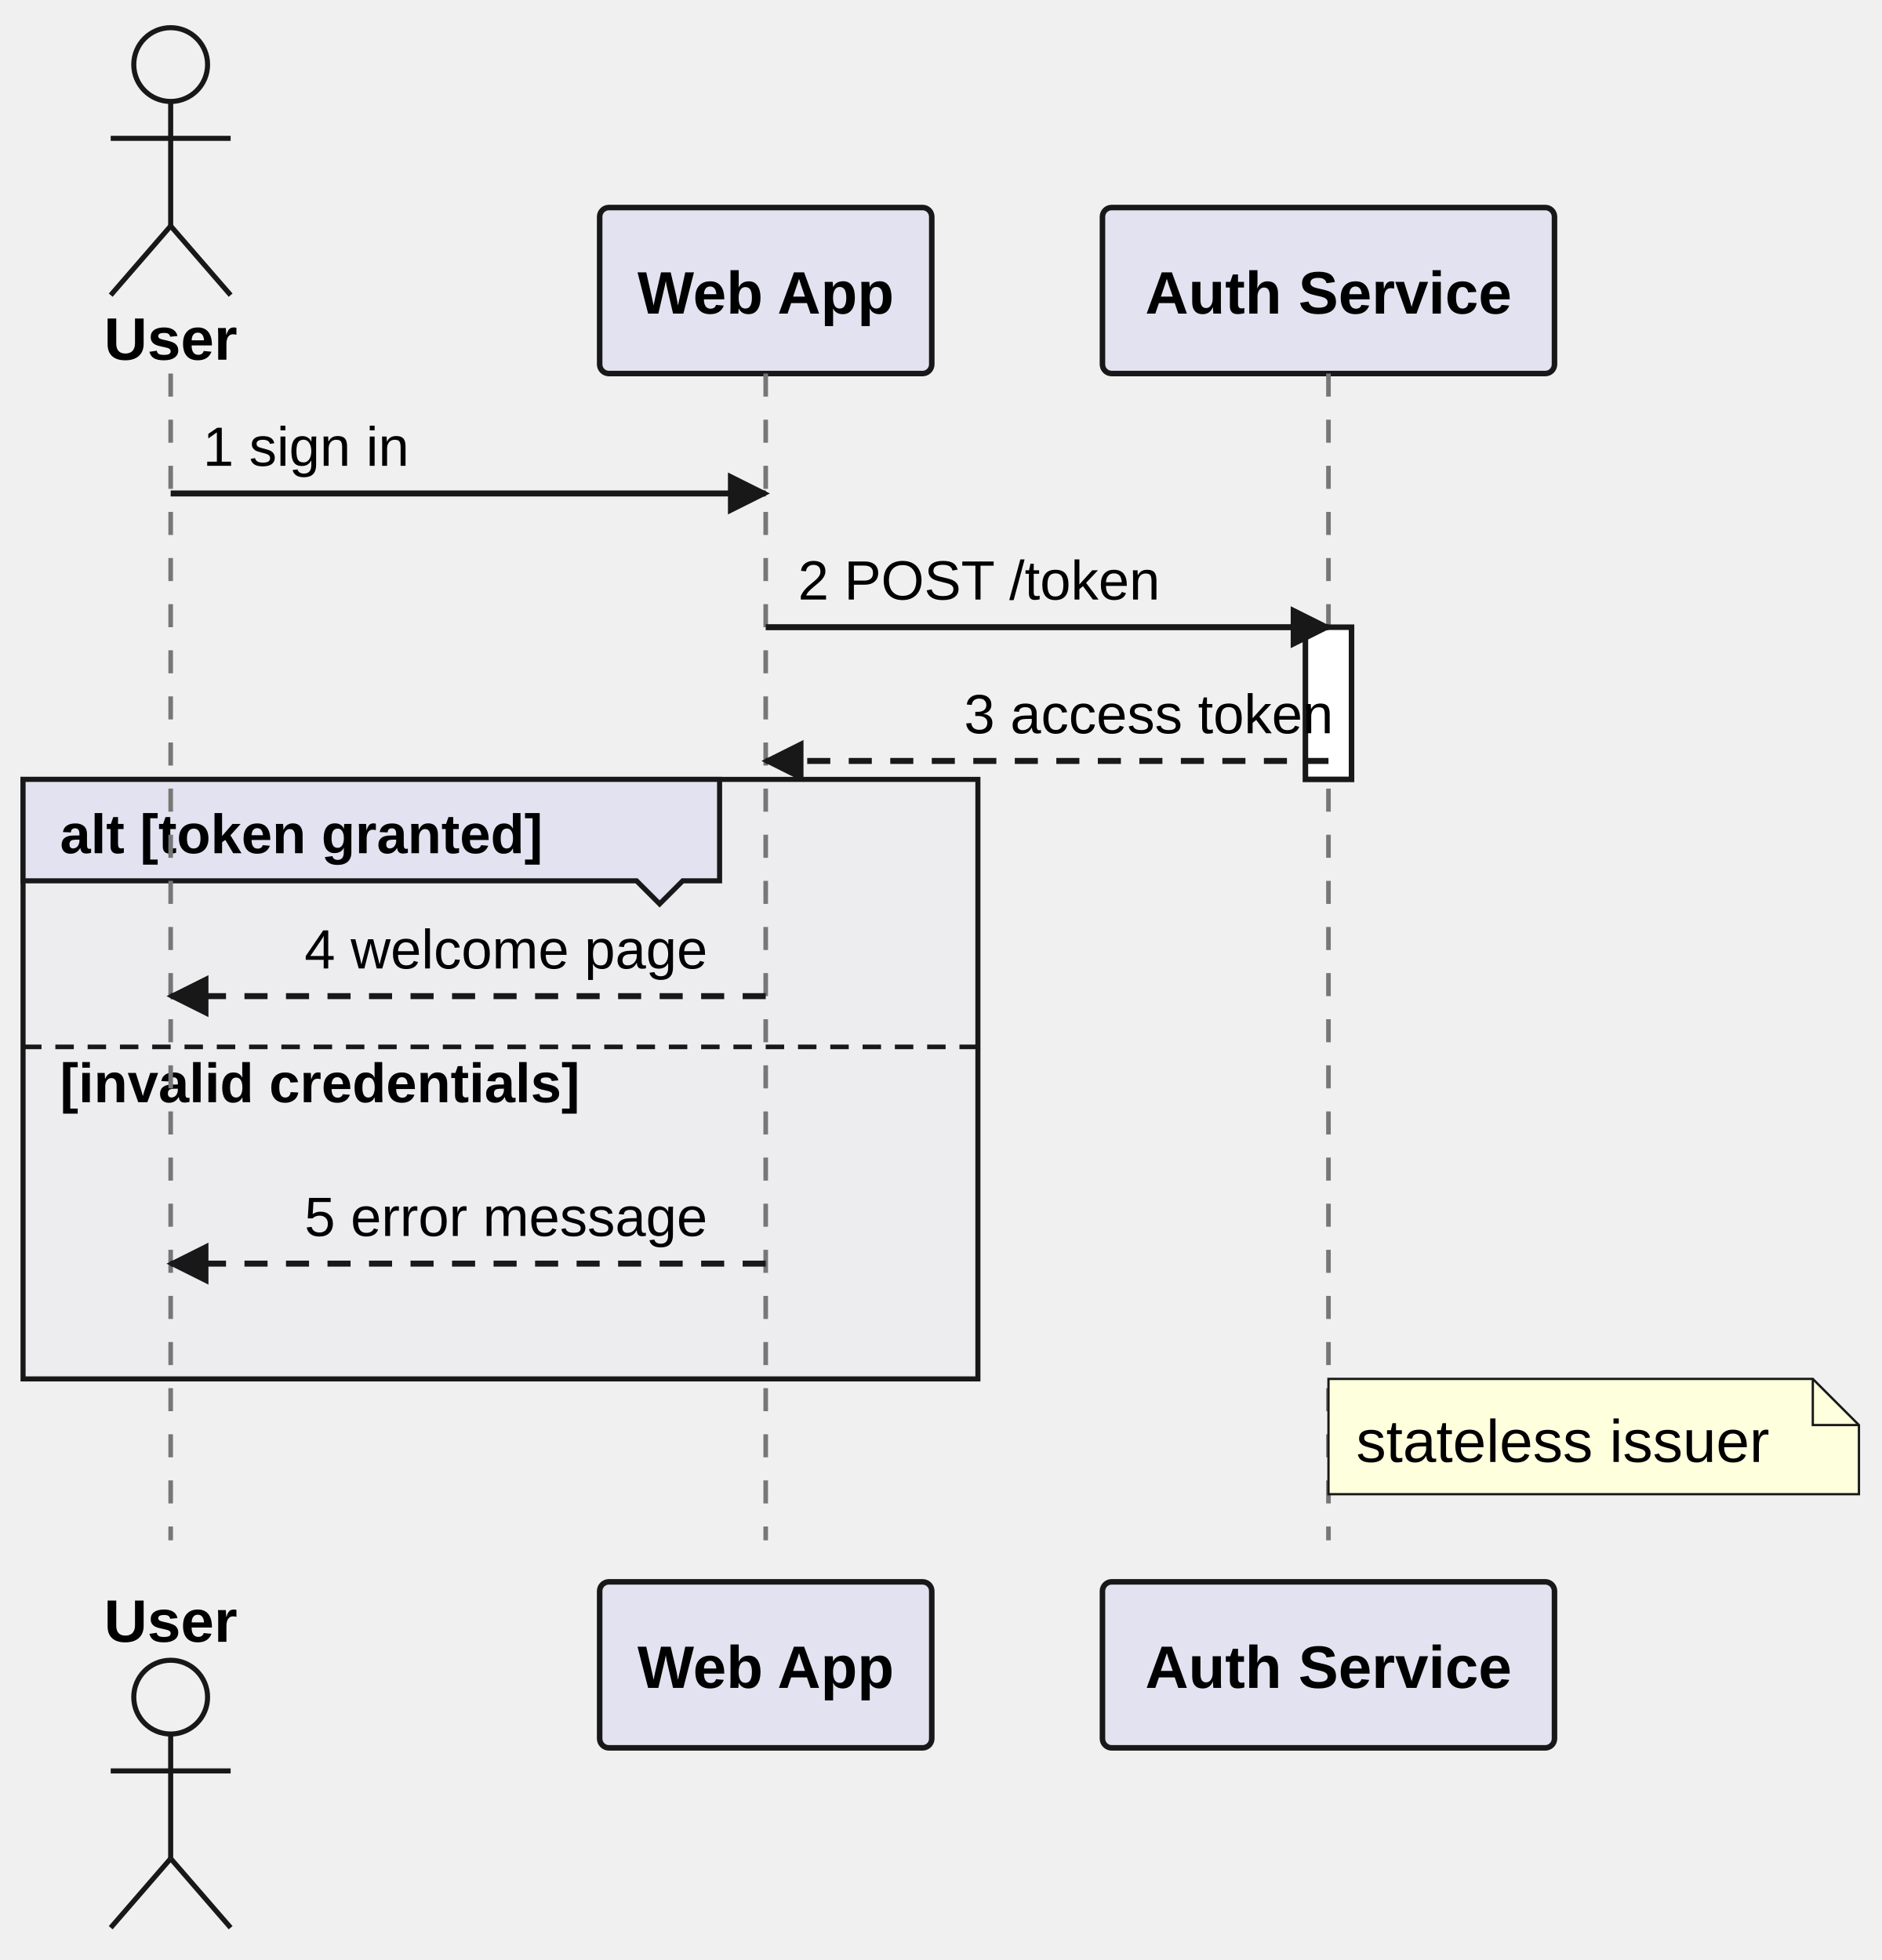
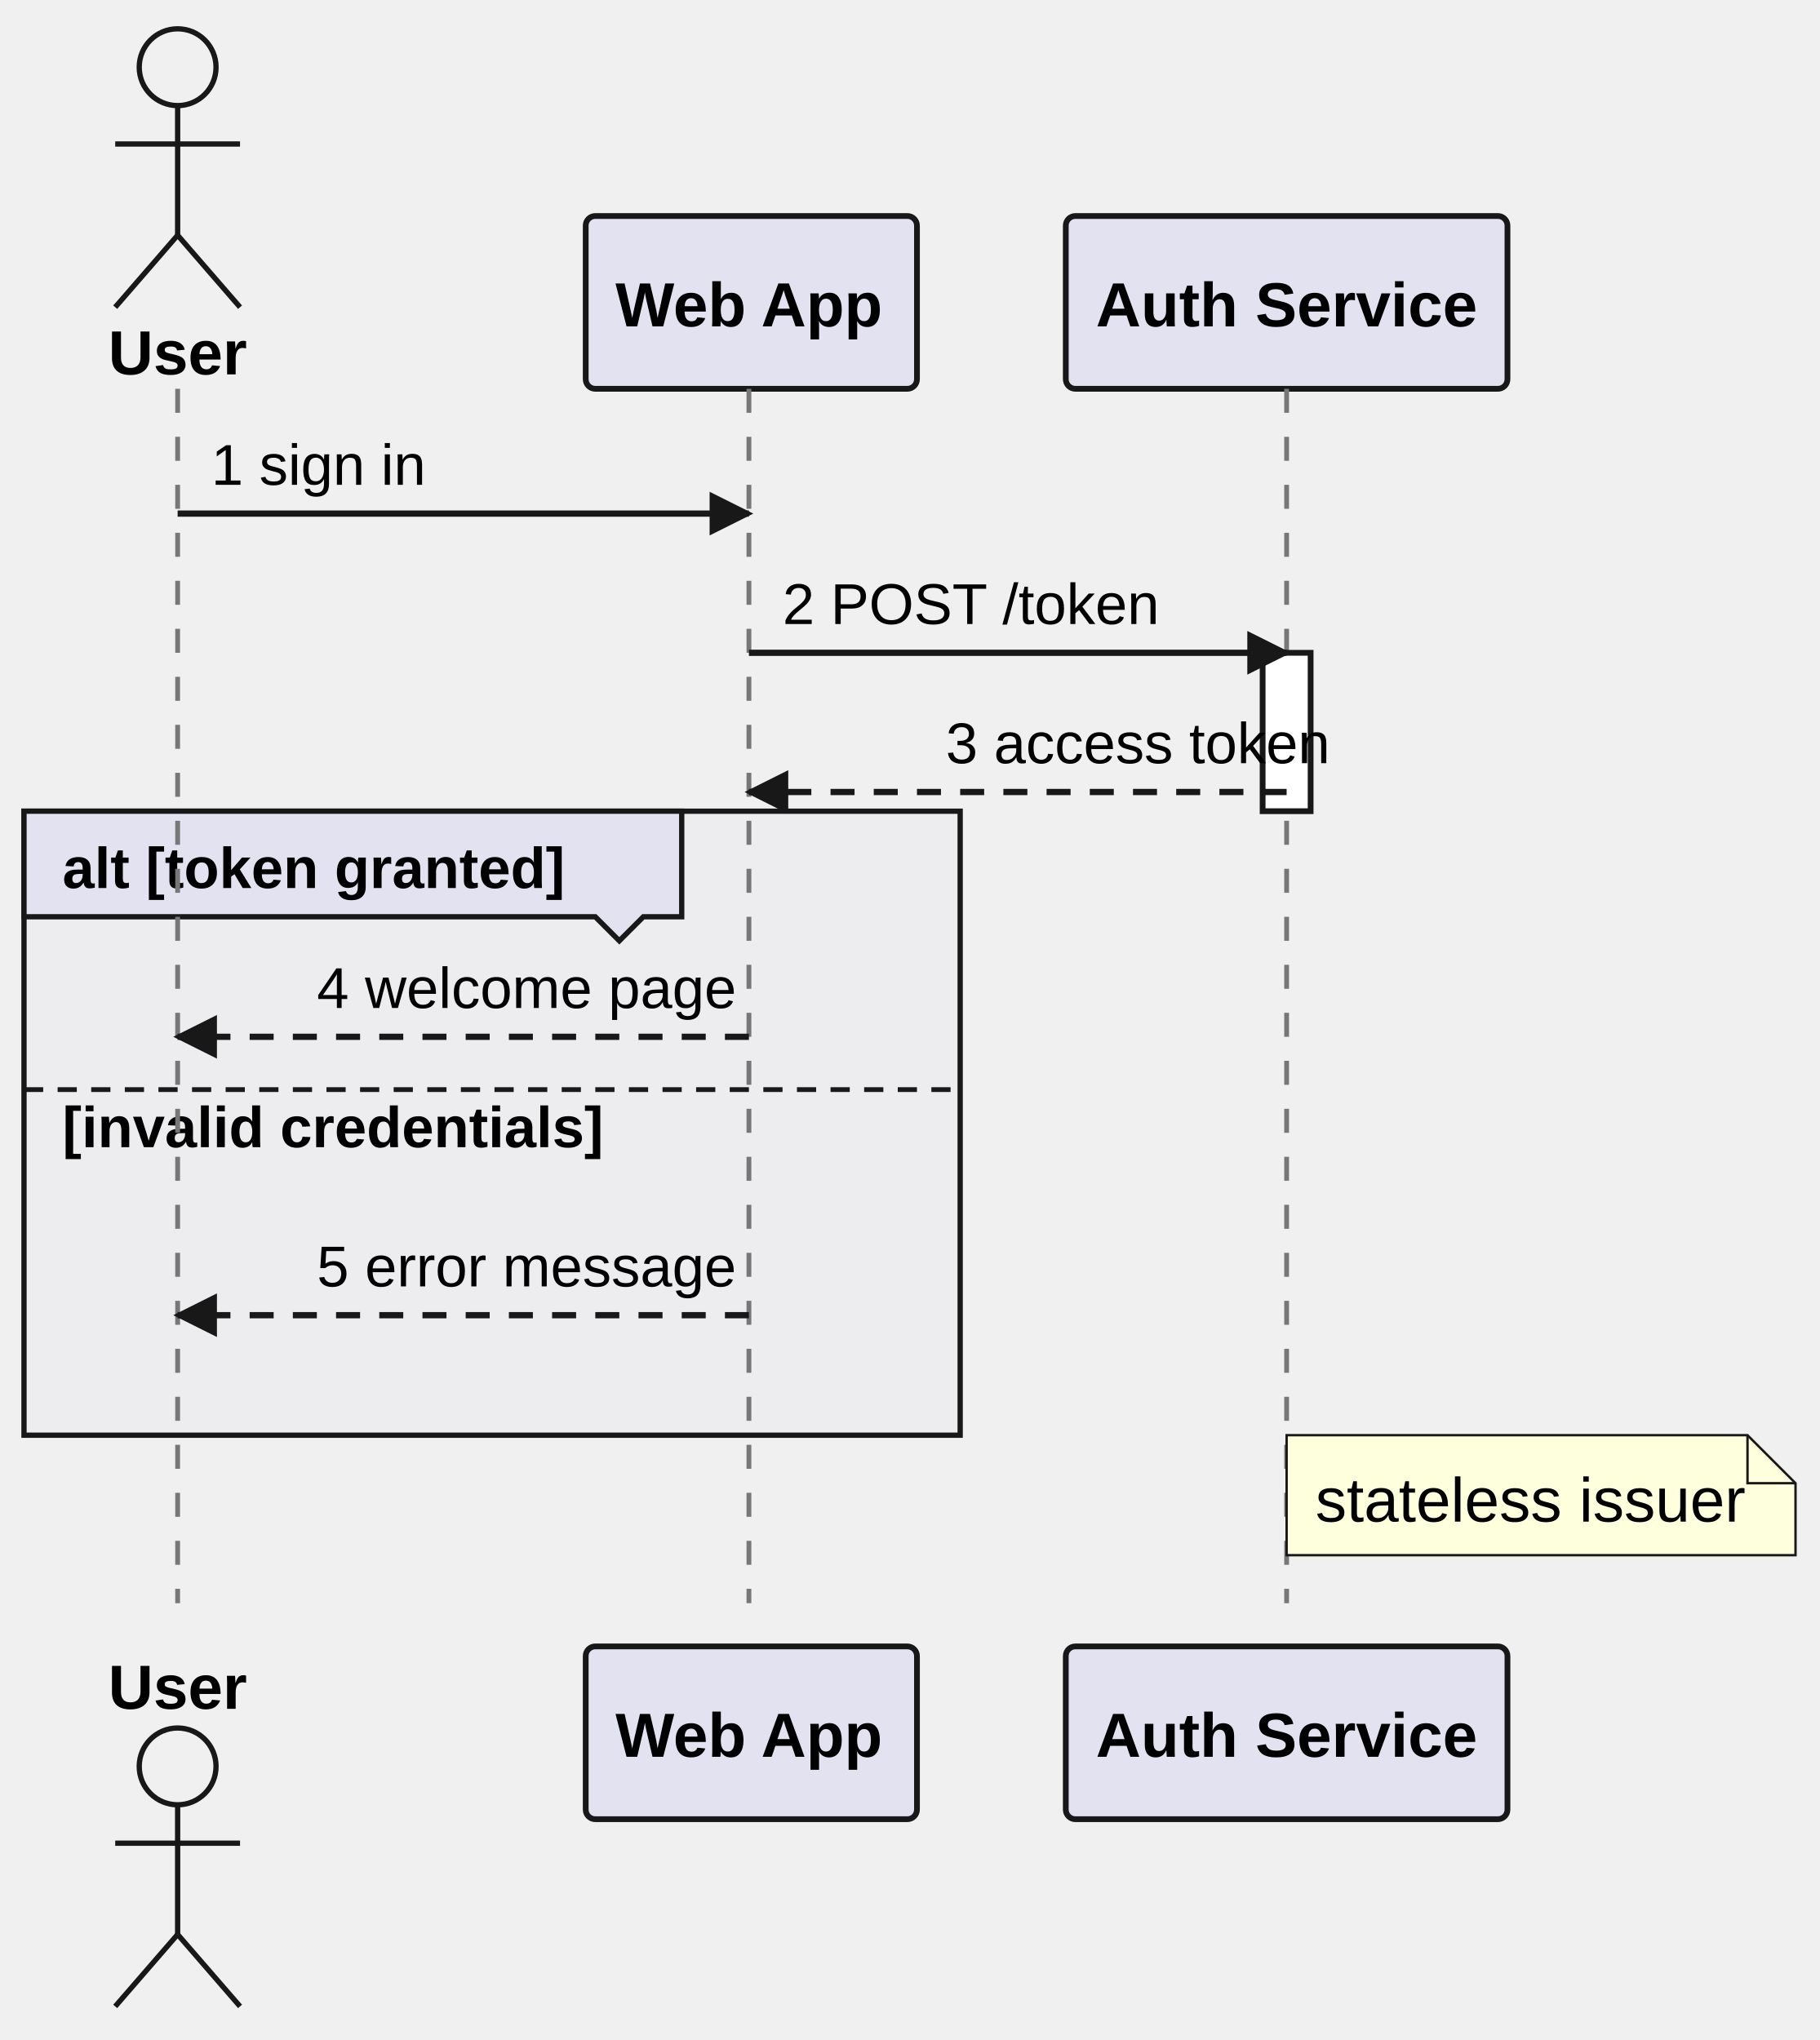
- <svg xmlns="http://www.w3.org/2000/svg" width="408" height="425" viewBox="0 0 408 425" role="img" aria-label="Sequence diagram">
+ <svg xmlns="http://www.w3.org/2000/svg" width="379" height="425" viewBox="0 0 379 425" role="img" aria-label="Sequence diagram">
  <defs>
    <marker id="arrow" viewBox="0 0 10 10" refX="9" refY="5" markerWidth="7" markerHeight="7" orient="auto-start-reverse">
      <path d="M 0 0 L 10 5 L 0 10 z" class="arrow-fill" />
    </marker>
    <marker id="arrow-start" viewBox="0 0 10 10" refX="1" refY="5" markerWidth="7" markerHeight="7" orient="auto">
      <path d="M 10 0 L 0 5 L 10 10 z" class="arrow-fill" />
    </marker>
    <marker id="open-arrow" viewBox="0 0 10 10" refX="9" refY="5" markerWidth="7" markerHeight="7" orient="auto">
      <path d="M 0 0 L 10 5 L 0 10" class="arrow-open" />
    </marker>
    <marker id="open-arrow-start" viewBox="0 0 10 10" refX="1" refY="5" markerWidth="7" markerHeight="7" orient="auto">
      <path d="M 10 0 L 0 5 L 10 10" class="arrow-open" />
    </marker>
  </defs>
  <style>
svg{font-family:Arial, sans-serif;font-size:13px;background:none}
.participant rect,.activation,.note,.divider-title{stroke:#181818;stroke-width:1.2}
.participant-label{font-size:13px;font-weight:bold;fill:#000000}
.participant-icon{fill:none;stroke:#181818;stroke-width:1.1}
.participant-box-group{fill-opacity:.16;stroke:#181818;stroke-width:1.1}
.participant-box-label{font-size:11px;font-weight:bold;fill:#000000}
.lifeline{stroke:#777;stroke-width:1;stroke-dasharray:5 5}
.activation{fill:#FFFFFF}
.message,.cross,.destroy{fill:none;stroke:#181818;stroke-width:1.3}
.message.dotted{stroke-dasharray:5 4}
.arrow-fill{fill:#181818}
.arrow-open{fill:none;stroke:#181818;stroke-width:1.5}
.endpoint{fill:none;stroke:#181818;stroke-width:1.2}
.message-label,.reference-label,.delay-label{fill:#000000;font-size:12px}
.note-label{fill:#000000;font-size:13px}
.note,.note-fold{stroke:#181818;stroke-width:.5}
.partial-arrow{fill:#181818}
.group-body{fill-opacity:.18;stroke:#181818;stroke-width:1.1}
.group-body-colored,.group-branch{fill-opacity:1}
.group-branch{stroke:none}
.group-header{stroke:#181818;stroke-width:1.1}
.group-label{font-size:12px;font-weight:bold;fill:#000000}
.note{fill:#FEFFDD}
.hex-note{stroke-dasharray:2 1}
.box-note{rx:0}
.divider{stroke:#777;stroke-width:1}
.divider-title{fill:#f6f6f6}
.divider-label{font-size:12px;font-weight:bold}
.delay{stroke:#777;stroke-dasharray:3 3}
.reference{fill:none;stroke:#181818;stroke-width:1.2}
.reference-tab{fill:#eee;stroke:#181818;stroke-width:1.2}
.reference-tab-label{fill:#000000;font-size:12px;font-weight:bold}
.group-separator{stroke:#181818;stroke-dasharray:4 3}
.page-break{stroke:#555;stroke-width:1.2;stroke-dasharray:8 4}
.page-label{font-size:12px;font-style:italic}
.destroy{stroke-width:2}
</style>
-   <rect x="0" y="0" width="408" height="425" fill="none" />
+   <rect x="0" y="0" width="379" height="425" fill="none" />
  <g class="group" data-keyword="alt">
-     <rect x="5" y="169" width="207" height="130" class="group-body" fill="#E2E2F0" />
-     <line x1="5" y1="227" x2="212" y2="227" class="group-separator" />
+     <rect x="5" y="169" width="195" height="130" class="group-body" fill="#E2E2F0" />
+     <line x1="5" y1="227" x2="200" y2="227" class="group-separator" />
    <text x="13" y="239" text-anchor="start" fill="#000000" class="group-label">
-       <tspan x="13" dy="0">[invalid credentials]</tspan>
+       <tspan x="13" dy="0" textLength="109" lengthAdjust="spacing">[invalid credentials]</tspan>
    </text>
-     <path d="M5 169h151v22h-8l-5 5-5-5h-133z" class="group-header" fill="#E2E2F0" />
+     <path d="M5 169h137v22h-8l-5 5-5-5h-119z" class="group-header" fill="#E2E2F0" />
    <text x="13" y="185" text-anchor="start" fill="#000000" class="group-label">
-       <tspan x="13" dy="0">alt [token granted]</tspan>
+       <tspan x="13" dy="0" textLength="99" lengthAdjust="spacing">alt [token granted]</tspan>
    </text>
  </g>
  <g class="participant actor" data-code="User">
    <circle cx="37" cy="14" r="8" class="participant-icon" />
    <line x1="37" y1="22" x2="37" y2="49" class="participant-icon" />
    <line x1="24" y1="30" x2="50" y2="30" class="participant-icon" />
    <line x1="37" y1="49" x2="24" y2="64" class="participant-icon" />
    <line x1="37" y1="49" x2="50" y2="64" class="participant-icon" />
    <text x="37" y="78" text-anchor="middle" fill="#000000" class="participant-label">
-       <tspan x="37" dy="0">User</tspan>
+       <tspan x="37" dy="0" textLength="31" lengthAdjust="spacing">User</tspan>
    </text>
  </g>
  <g class="participant participant-box" data-code="App">
-     <rect x="130" y="45" width="72" height="36" rx="2" fill="#E2E2F0" />
-     <text x="166" y="68" text-anchor="middle" fill="#000000" class="participant-label">
-       <tspan x="166" dy="0">Web App</tspan>
+     <rect x="122" y="45" width="69" height="36" rx="2" fill="#E2E2F0" />
+     <text x="156" y="68" text-anchor="middle" fill="#000000" class="participant-label">
+       <tspan x="156" dy="0" textLength="55" lengthAdjust="spacing">Web App</tspan>
    </text>
  </g>
  <g class="participant participant-box" data-code="Auth">
-     <rect x="239" y="45" width="98" height="36" rx="2" fill="#E2E2F0" />
-     <text x="288" y="68" text-anchor="middle" fill="#000000" class="participant-label">
-       <tspan x="288" dy="0">Auth Service</tspan>
+     <rect x="222" y="45" width="92" height="36" rx="2" fill="#E2E2F0" />
+     <text x="268" y="68" text-anchor="middle" fill="#000000" class="participant-label">
+       <tspan x="268" dy="0" textLength="78" lengthAdjust="spacing">Auth Service</tspan>
    </text>
  </g>
  <line x1="37" y1="81" x2="37" y2="334" class="lifeline" />
-   <line x1="166" y1="81" x2="166" y2="334" class="lifeline" />
-   <line x1="288" y1="81" x2="288" y2="334" class="lifeline" />
-   <rect x="283" y="136" width="10" height="33" class="activation" fill="#FFFFFF" />
-   <line x1="37" y1="107" x2="166" y2="107" class="message" marker-end="url(#arrow)" />
+   <line x1="156" y1="81" x2="156" y2="334" class="lifeline" />
+   <line x1="268" y1="81" x2="268" y2="334" class="lifeline" />
+   <rect x="263" y="136" width="10" height="33" class="activation" fill="#FFFFFF" />
+   <line x1="37" y1="107" x2="156" y2="107" class="message" marker-end="url(#arrow)" />
  <text x="44" y="101" text-anchor="start" fill="#000000" class="message-label">
-     <tspan x="44" dy="0">1 sign in</tspan>
+     <tspan x="44" dy="0" textLength="39" lengthAdjust="spacing">1 sign in</tspan>
  </text>
-   <line x1="166" y1="136" x2="288" y2="136" class="message" marker-end="url(#arrow)" />
-   <text x="173" y="130" text-anchor="start" fill="#000000" class="message-label">
-     <tspan x="173" dy="0">2 POST /token</tspan>
+   <line x1="156" y1="136" x2="268" y2="136" class="message" marker-end="url(#arrow)" />
+   <text x="163" y="130" text-anchor="start" fill="#000000" class="message-label">
+     <tspan x="163" dy="0" textLength="72" lengthAdjust="spacing">2 POST /token</tspan>
  </text>
-   <line x1="288" y1="165" x2="166" y2="165" class="message dotted" marker-end="url(#arrow)" />
-   <text x="209" y="159" text-anchor="start" fill="#000000" class="message-label">
-     <tspan x="209" dy="0">3 access token</tspan>
+   <line x1="268" y1="165" x2="156" y2="165" class="message dotted" marker-end="url(#arrow)" />
+   <text x="197" y="159" text-anchor="start" fill="#000000" class="message-label">
+     <tspan x="197" dy="0" textLength="74" lengthAdjust="spacing">3 access token</tspan>
  </text>
-   <line x1="166" y1="216" x2="37" y2="216" class="message dotted" marker-end="url(#arrow)" />
+   <line x1="156" y1="216" x2="37" y2="216" class="message dotted" marker-end="url(#arrow)" />
  <text x="66" y="210" text-anchor="start" fill="#000000" class="message-label">
-     <tspan x="66" dy="0">4 welcome page</tspan>
+     <tspan x="66" dy="0" textLength="81" lengthAdjust="spacing">4 welcome page</tspan>
  </text>
-   <line x1="166" y1="274" x2="37" y2="274" class="message dotted" marker-end="url(#arrow)" />
+   <line x1="156" y1="274" x2="37" y2="274" class="message dotted" marker-end="url(#arrow)" />
  <text x="66" y="268" text-anchor="start" fill="#000000" class="message-label">
-     <tspan x="66" dy="0">5 error message</tspan>
+     <tspan x="66" dy="0" textLength="81" lengthAdjust="spacing">5 error message</tspan>
  </text>
-   <path d="M288,299 L288,324 L403,324 L403,309 L393,299 Z" class="note" fill="#FEFFDD" />
-   <path d="M393,299 L393,309 L403,309" class="note-fold" fill="none" />
-   <text x="294" y="317" text-anchor="start" fill="#000000" class="note-label">
-     <tspan x="294" dy="0">stateless issuer</tspan>
+   <path d="M268,299 L268,324 L374,324 L374,309 L364,299 Z" class="note" fill="#FEFFDD" />
+   <path d="M364,299 L364,309 L374,309" class="note-fold" fill="none" />
+   <text x="274" y="317" text-anchor="start" fill="#000000" class="note-label">
+     <tspan x="274" dy="0" textLength="86" lengthAdjust="spacing">stateless issuer</tspan>
  </text>
  <g class="participant actor" data-code="User">
    <circle cx="37" cy="368" r="8" class="participant-icon" />
    <line x1="37" y1="376" x2="37" y2="403" class="participant-icon" />
    <line x1="24" y1="384" x2="50" y2="384" class="participant-icon" />
    <line x1="37" y1="403" x2="24" y2="418" class="participant-icon" />
    <line x1="37" y1="403" x2="50" y2="418" class="participant-icon" />
    <text x="37" y="356" text-anchor="middle" fill="#000000" class="participant-label">
-       <tspan x="37" dy="0">User</tspan>
+       <tspan x="37" dy="0" textLength="31" lengthAdjust="spacing">User</tspan>
    </text>
  </g>
  <g class="participant participant-box" data-code="App">
-     <rect x="130" y="343" width="72" height="36" rx="2" fill="#E2E2F0" />
-     <text x="166" y="366" text-anchor="middle" fill="#000000" class="participant-label">
-       <tspan x="166" dy="0">Web App</tspan>
+     <rect x="122" y="343" width="69" height="36" rx="2" fill="#E2E2F0" />
+     <text x="156" y="366" text-anchor="middle" fill="#000000" class="participant-label">
+       <tspan x="156" dy="0" textLength="55" lengthAdjust="spacing">Web App</tspan>
    </text>
  </g>
  <g class="participant participant-box" data-code="Auth">
-     <rect x="239" y="343" width="98" height="36" rx="2" fill="#E2E2F0" />
-     <text x="288" y="366" text-anchor="middle" fill="#000000" class="participant-label">
-       <tspan x="288" dy="0">Auth Service</tspan>
+     <rect x="222" y="343" width="92" height="36" rx="2" fill="#E2E2F0" />
+     <text x="268" y="366" text-anchor="middle" fill="#000000" class="participant-label">
+       <tspan x="268" dy="0" textLength="78" lengthAdjust="spacing">Auth Service</tspan>
    </text>
  </g>
</svg>
